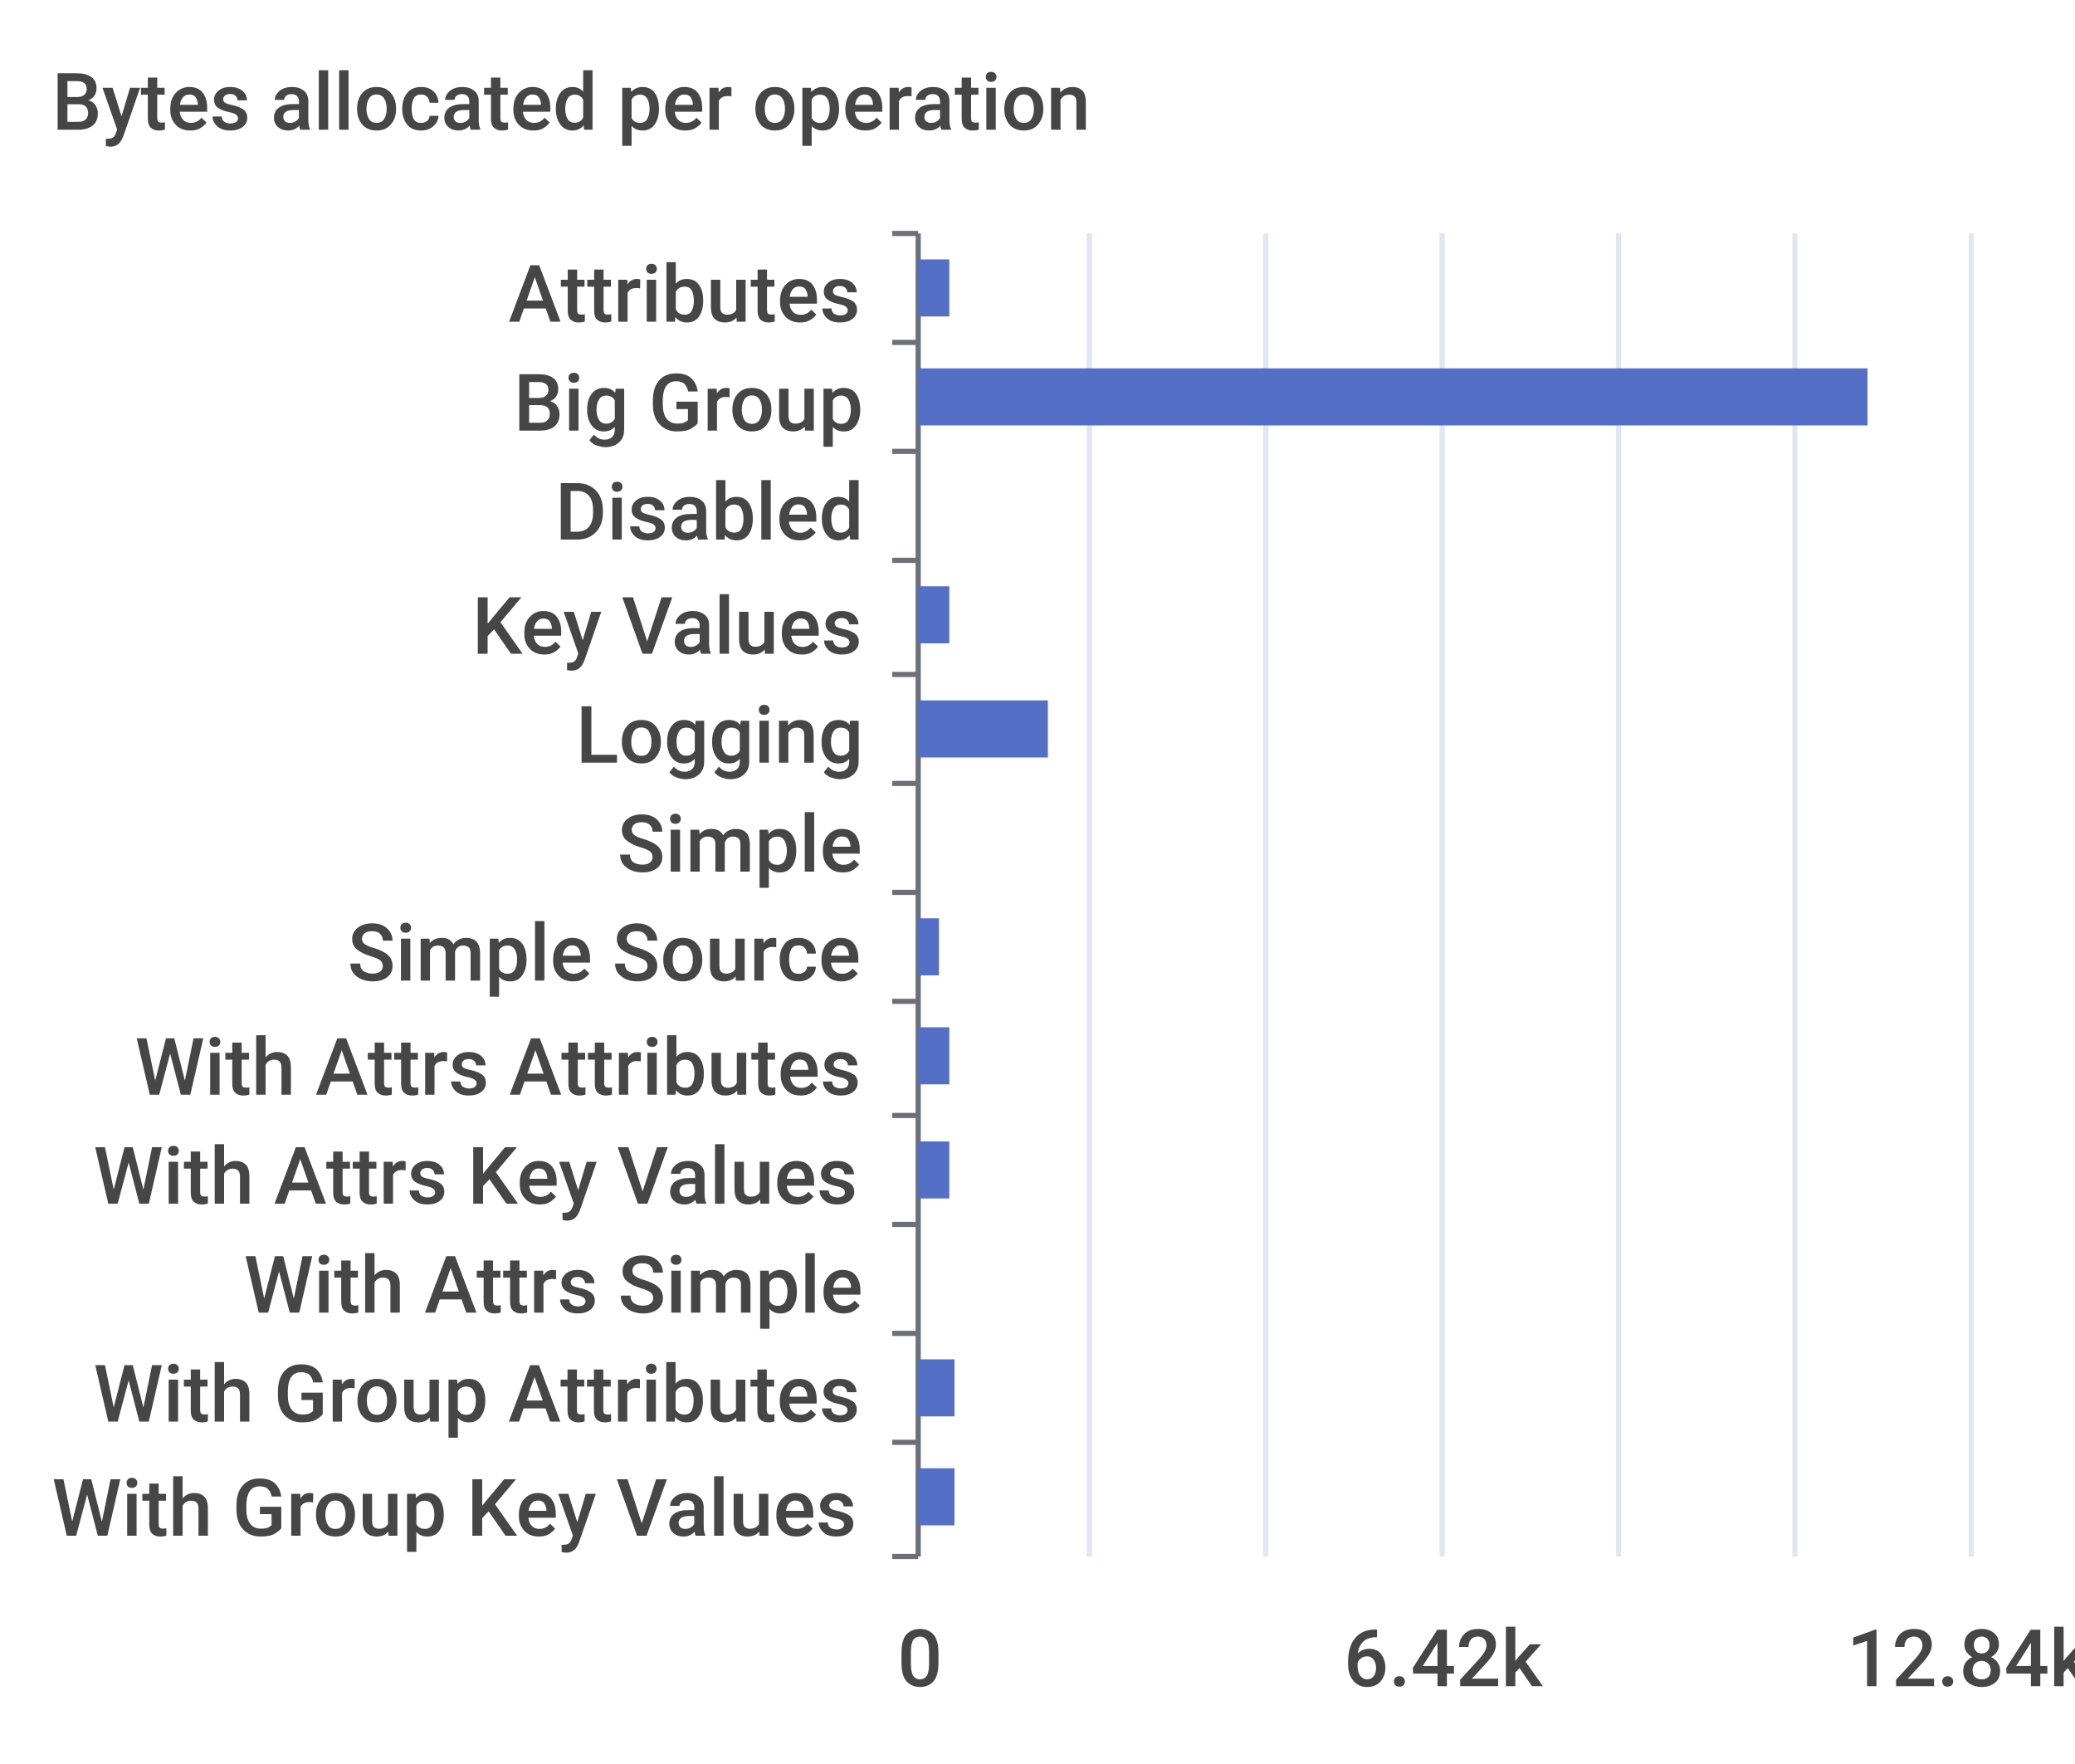
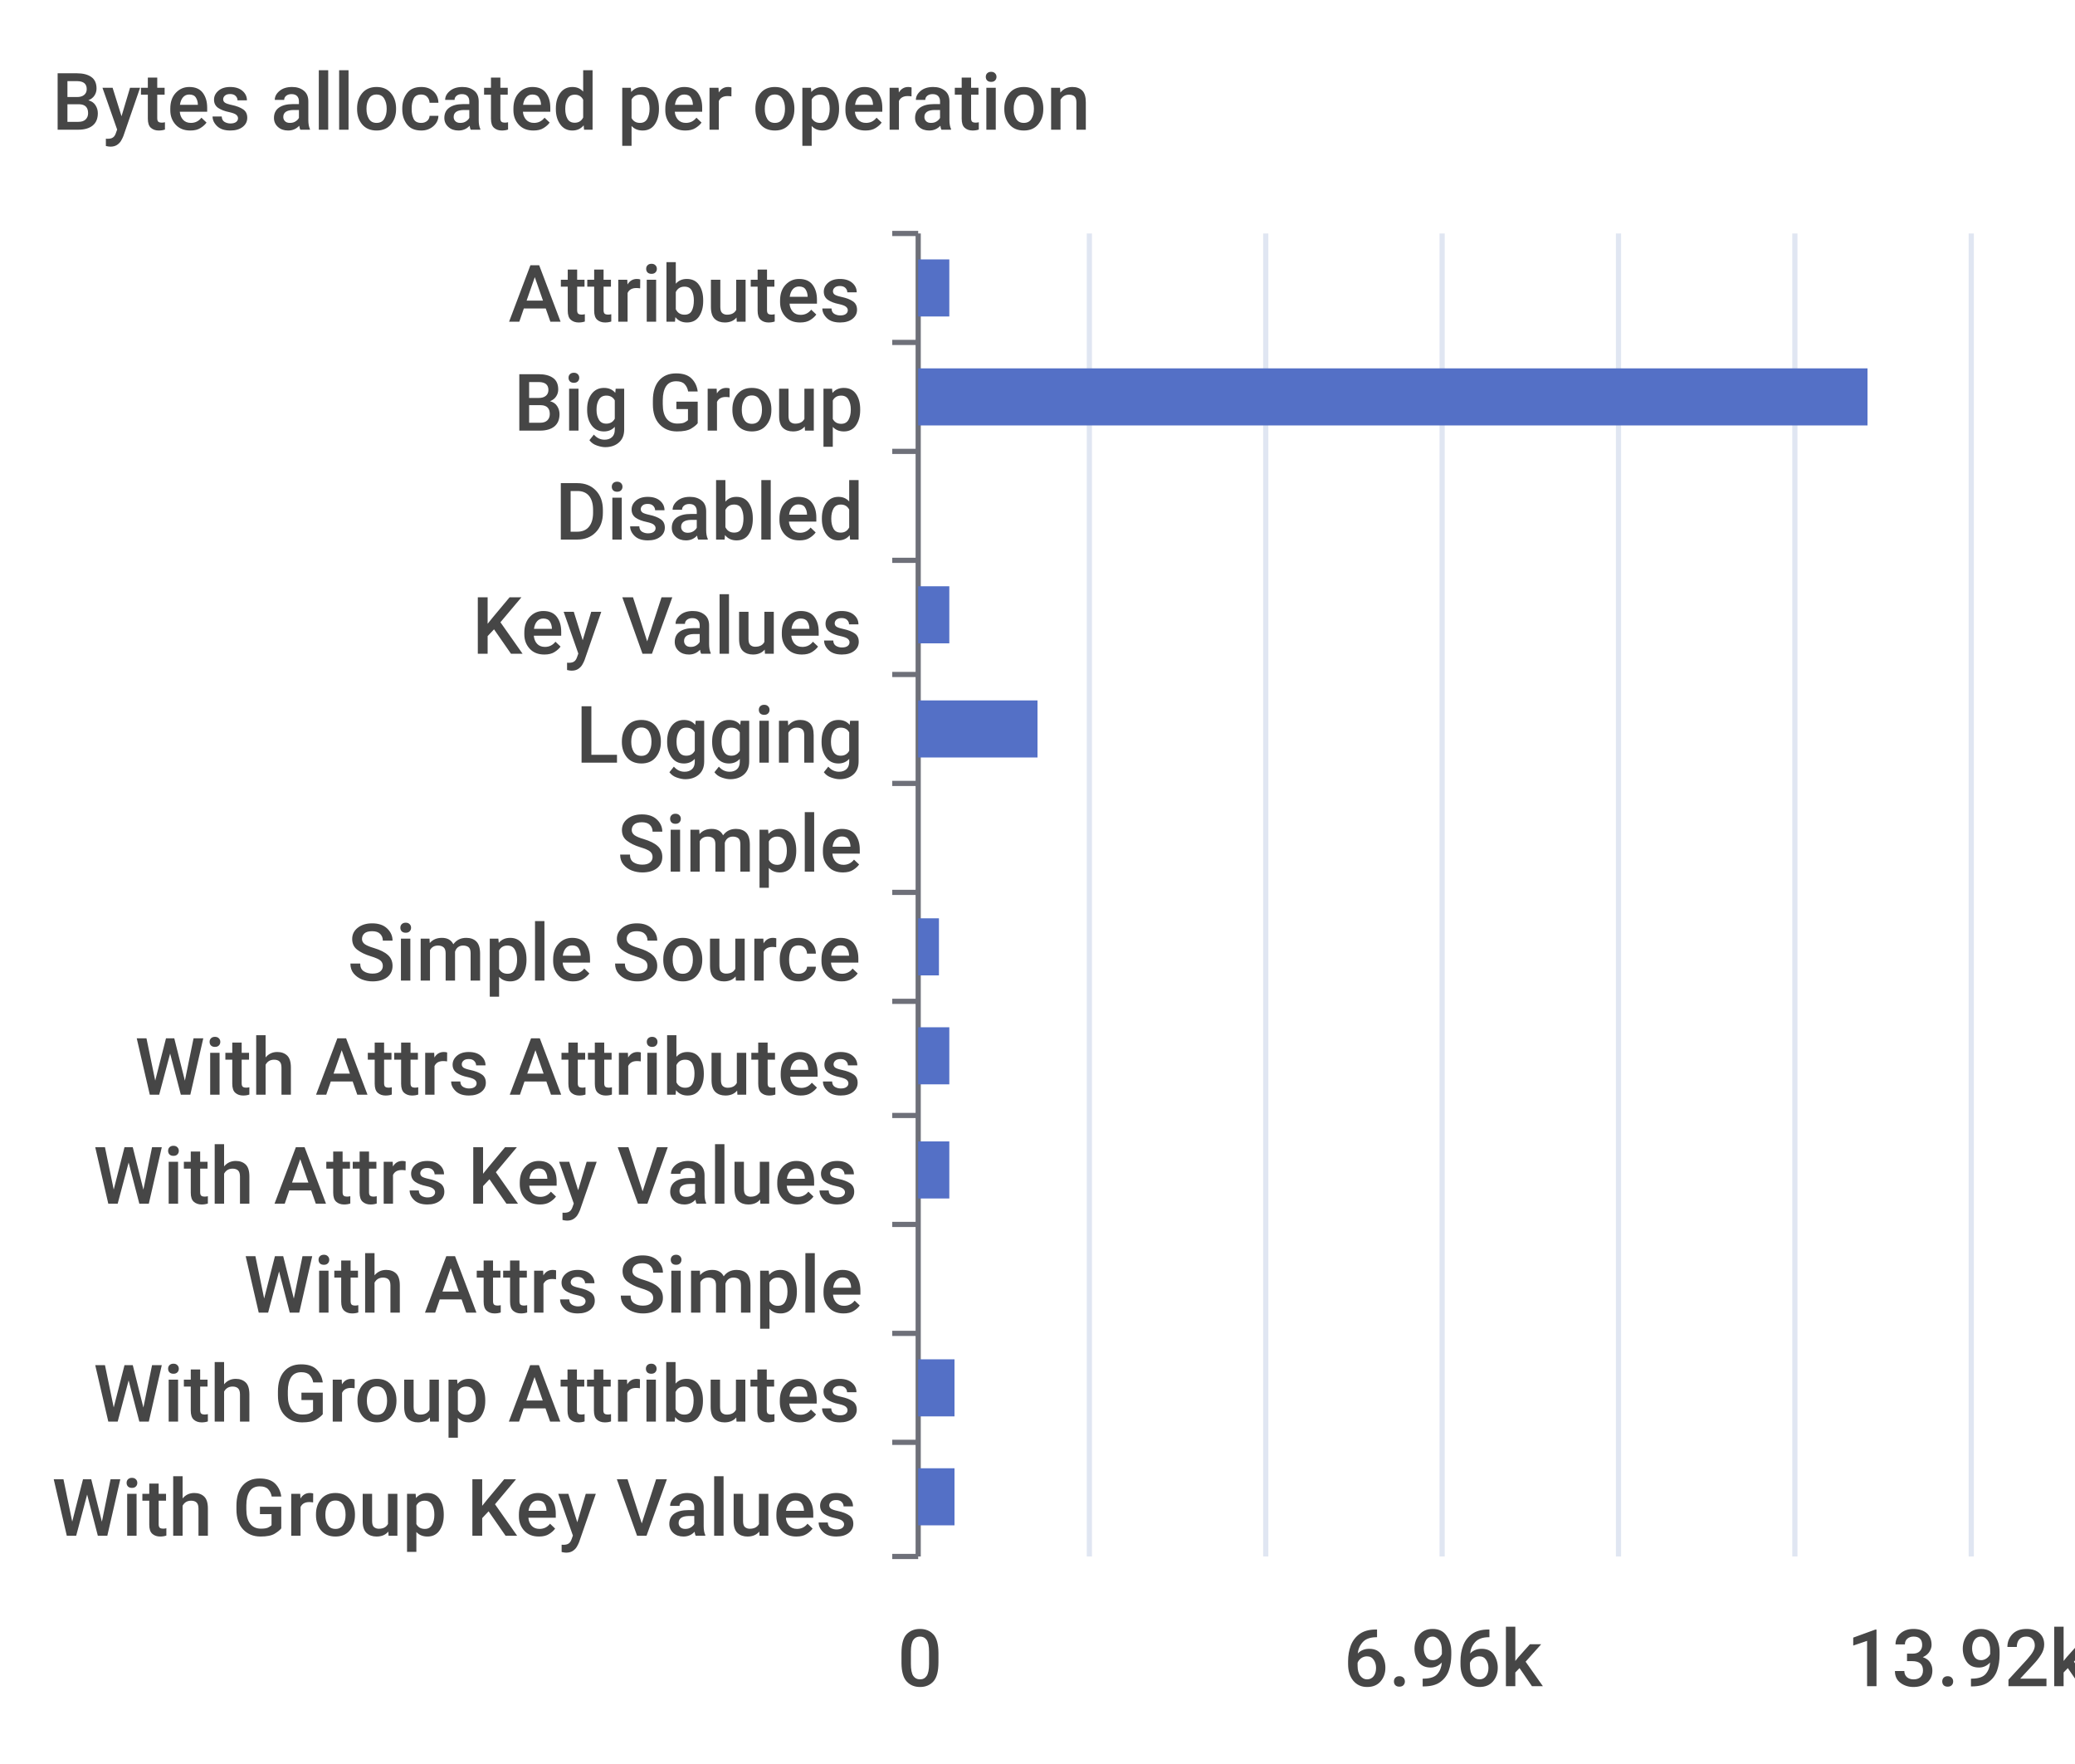
<svg xmlns="http://www.w3.org/2000/svg" width="400" height="340">\n<path d="M 0 0 L 400 0 L 400 340 L 0 340 L 0 0" style="stroke-width:0;stroke:none;fill:rgba(255,255,255,1.0)" />
  <text x="10" y="25" style="stroke-width:0;stroke:none;fill:rgba(70,70,70,1.0);font-size:15.3px;font-family:'Roboto Medium',sans-serif">Bytes allocated per operation</text>
  <path d="M 172 45 L 177 45" style="stroke-width:1;stroke:rgba(110,112,121,1.0);fill:none" />
  <path d="M 172 66 L 177 66" style="stroke-width:1;stroke:rgba(110,112,121,1.0);fill:none" />
  <path d="M 172 87 L 177 87" style="stroke-width:1;stroke:rgba(110,112,121,1.0);fill:none" />
  <path d="M 172 108 L 177 108" style="stroke-width:1;stroke:rgba(110,112,121,1.0);fill:none" />
  <path d="M 172 130 L 177 130" style="stroke-width:1;stroke:rgba(110,112,121,1.0);fill:none" />
  <path d="M 172 151 L 177 151" style="stroke-width:1;stroke:rgba(110,112,121,1.0);fill:none" />
  <path d="M 172 172 L 177 172" style="stroke-width:1;stroke:rgba(110,112,121,1.0);fill:none" />
  <path d="M 172 193 L 177 193" style="stroke-width:1;stroke:rgba(110,112,121,1.0);fill:none" />
  <path d="M 172 215 L 177 215" style="stroke-width:1;stroke:rgba(110,112,121,1.0);fill:none" />
  <path d="M 172 236 L 177 236" style="stroke-width:1;stroke:rgba(110,112,121,1.0);fill:none" />
  <path d="M 172 257 L 177 257" style="stroke-width:1;stroke:rgba(110,112,121,1.0);fill:none" />
  <path d="M 172 278 L 177 278" style="stroke-width:1;stroke:rgba(110,112,121,1.0);fill:none" />
  <path d="M 172 300 L 177 300" style="stroke-width:1;stroke:rgba(110,112,121,1.0);fill:none" />
  <path d="M 177 45 L 177 300" style="stroke-width:1;stroke:rgba(110,112,121,1.0);fill:none" />
  <text x="98" y="62" style="stroke-width:0;stroke:none;fill:rgba(70,70,70,1.0);font-size:15.3px;font-family:'Roboto Medium',sans-serif">Attributes</text>
  <text x="99" y="83" style="stroke-width:0;stroke:none;fill:rgba(70,70,70,1.0);font-size:15.3px;font-family:'Roboto Medium',sans-serif">Big Group</text>
  <text x="107" y="104" style="stroke-width:0;stroke:none;fill:rgba(70,70,70,1.0);font-size:15.3px;font-family:'Roboto Medium',sans-serif">Disabled</text>
  <text x="91" y="126" style="stroke-width:0;stroke:none;fill:rgba(70,70,70,1.0);font-size:15.3px;font-family:'Roboto Medium',sans-serif">Key Values</text>
  <text x="111" y="147" style="stroke-width:0;stroke:none;fill:rgba(70,70,70,1.0);font-size:15.3px;font-family:'Roboto Medium',sans-serif">Logging</text>
  <text x="119" y="168" style="stroke-width:0;stroke:none;fill:rgba(70,70,70,1.0);font-size:15.3px;font-family:'Roboto Medium',sans-serif">Simple</text>
  <text x="67" y="189" style="stroke-width:0;stroke:none;fill:rgba(70,70,70,1.0);font-size:15.3px;font-family:'Roboto Medium',sans-serif">Simple Source</text>
  <text x="26" y="211" style="stroke-width:0;stroke:none;fill:rgba(70,70,70,1.0);font-size:15.3px;font-family:'Roboto Medium',sans-serif">With Attrs Attributes</text>
  <text x="18" y="232" style="stroke-width:0;stroke:none;fill:rgba(70,70,70,1.0);font-size:15.3px;font-family:'Roboto Medium',sans-serif">With Attrs Key Values</text>
  <text x="47" y="253" style="stroke-width:0;stroke:none;fill:rgba(70,70,70,1.0);font-size:15.3px;font-family:'Roboto Medium',sans-serif">With Attrs Simple</text>
  <text x="18" y="274" style="stroke-width:0;stroke:none;fill:rgba(70,70,70,1.0);font-size:15.3px;font-family:'Roboto Medium',sans-serif">With Group Attributes</text>
  <text x="10" y="296" style="stroke-width:0;stroke:none;fill:rgba(70,70,70,1.0);font-size:15.3px;font-family:'Roboto Medium',sans-serif">With Group Key Values</text>
  <text x="173" y="325" style="stroke-width:0;stroke:none;fill:rgba(70,70,70,1.0);font-size:15.3px;font-family:'Roboto Medium',sans-serif">0</text>
-   <text x="259" y="325" style="stroke-width:0;stroke:none;fill:rgba(70,70,70,1.0);font-size:15.3px;font-family:'Roboto Medium',sans-serif">6.42k</text>
-   <text x="356" y="325" style="stroke-width:0;stroke:none;fill:rgba(70,70,70,1.0);font-size:15.3px;font-family:'Roboto Medium',sans-serif">12.84k</text>
+   <text x="259" y="325" style="stroke-width:0;stroke:none;fill:rgba(70,70,70,1.0);font-size:15.3px;font-family:'Roboto Medium',sans-serif">6.96k</text>
+   <text x="356" y="325" style="stroke-width:0;stroke:none;fill:rgba(70,70,70,1.0);font-size:15.3px;font-family:'Roboto Medium',sans-serif">13.92k</text>
  <path d="M 210 45 L 210 300" style="stroke-width:1;stroke:rgba(224,230,242,1.0);fill:none" />
  <path d="M 244 45 L 244 300" style="stroke-width:1;stroke:rgba(224,230,242,1.0);fill:none" />
  <path d="M 278 45 L 278 300" style="stroke-width:1;stroke:rgba(224,230,242,1.0);fill:none" />
  <path d="M 312 45 L 312 300" style="stroke-width:1;stroke:rgba(224,230,242,1.0);fill:none" />
  <path d="M 346 45 L 346 300" style="stroke-width:1;stroke:rgba(224,230,242,1.0);fill:none" />
  <path d="M 380 45 L 380 300" style="stroke-width:1;stroke:rgba(224,230,242,1.0);fill:none" />
  <path d="M 177 283 L 184 283 L 184 294 L 177 294 L 177 283" style="stroke-width:0;stroke:none;fill:rgba(84,112,198,1.0)" />
  <path d="M 177 262 L 184 262 L 184 273 L 177 273 L 177 262" style="stroke-width:0;stroke:none;fill:rgba(84,112,198,1.0)" />
  <path d="M 177 241 L 177 241 L 177 252 L 177 252 L 177 241" style="stroke-width:0;stroke:none;fill:rgba(84,112,198,1.0)" />
  <path d="M 177 220 L 183 220 L 183 231 L 177 231 L 177 220" style="stroke-width:0;stroke:none;fill:rgba(84,112,198,1.0)" />
  <path d="M 177 198 L 183 198 L 183 209 L 177 209 L 177 198" style="stroke-width:0;stroke:none;fill:rgba(84,112,198,1.0)" />
  <path d="M 177 177 L 181 177 L 181 188 L 177 188 L 177 177" style="stroke-width:0;stroke:none;fill:rgba(84,112,198,1.0)" />
  <path d="M 177 156 L 177 156 L 177 167 L 177 167 L 177 156" style="stroke-width:0;stroke:none;fill:rgba(84,112,198,1.0)" />
-   <path d="M 177 135 L 202 135 L 202 146 L 177 146 L 177 135" style="stroke-width:0;stroke:none;fill:rgba(84,112,198,1.0)" />
+   <path d="M 177 135 L 200 135 L 200 146 L 177 146 L 177 135" style="stroke-width:0;stroke:none;fill:rgba(84,112,198,1.0)" />
  <path d="M 177 113 L 183 113 L 183 124 L 177 124 L 177 113" style="stroke-width:0;stroke:none;fill:rgba(84,112,198,1.0)" />
  <path d="M 177 92 L 177 92 L 177 103 L 177 103 L 177 92" style="stroke-width:0;stroke:none;fill:rgba(84,112,198,1.0)" />
  <path d="M 177 71 L 360 71 L 360 82 L 177 82 L 177 71" style="stroke-width:0;stroke:none;fill:rgba(84,112,198,1.0)" />
  <path d="M 177 50 L 183 50 L 183 61 L 177 61 L 177 50" style="stroke-width:0;stroke:none;fill:rgba(84,112,198,1.0)" />
</svg>
